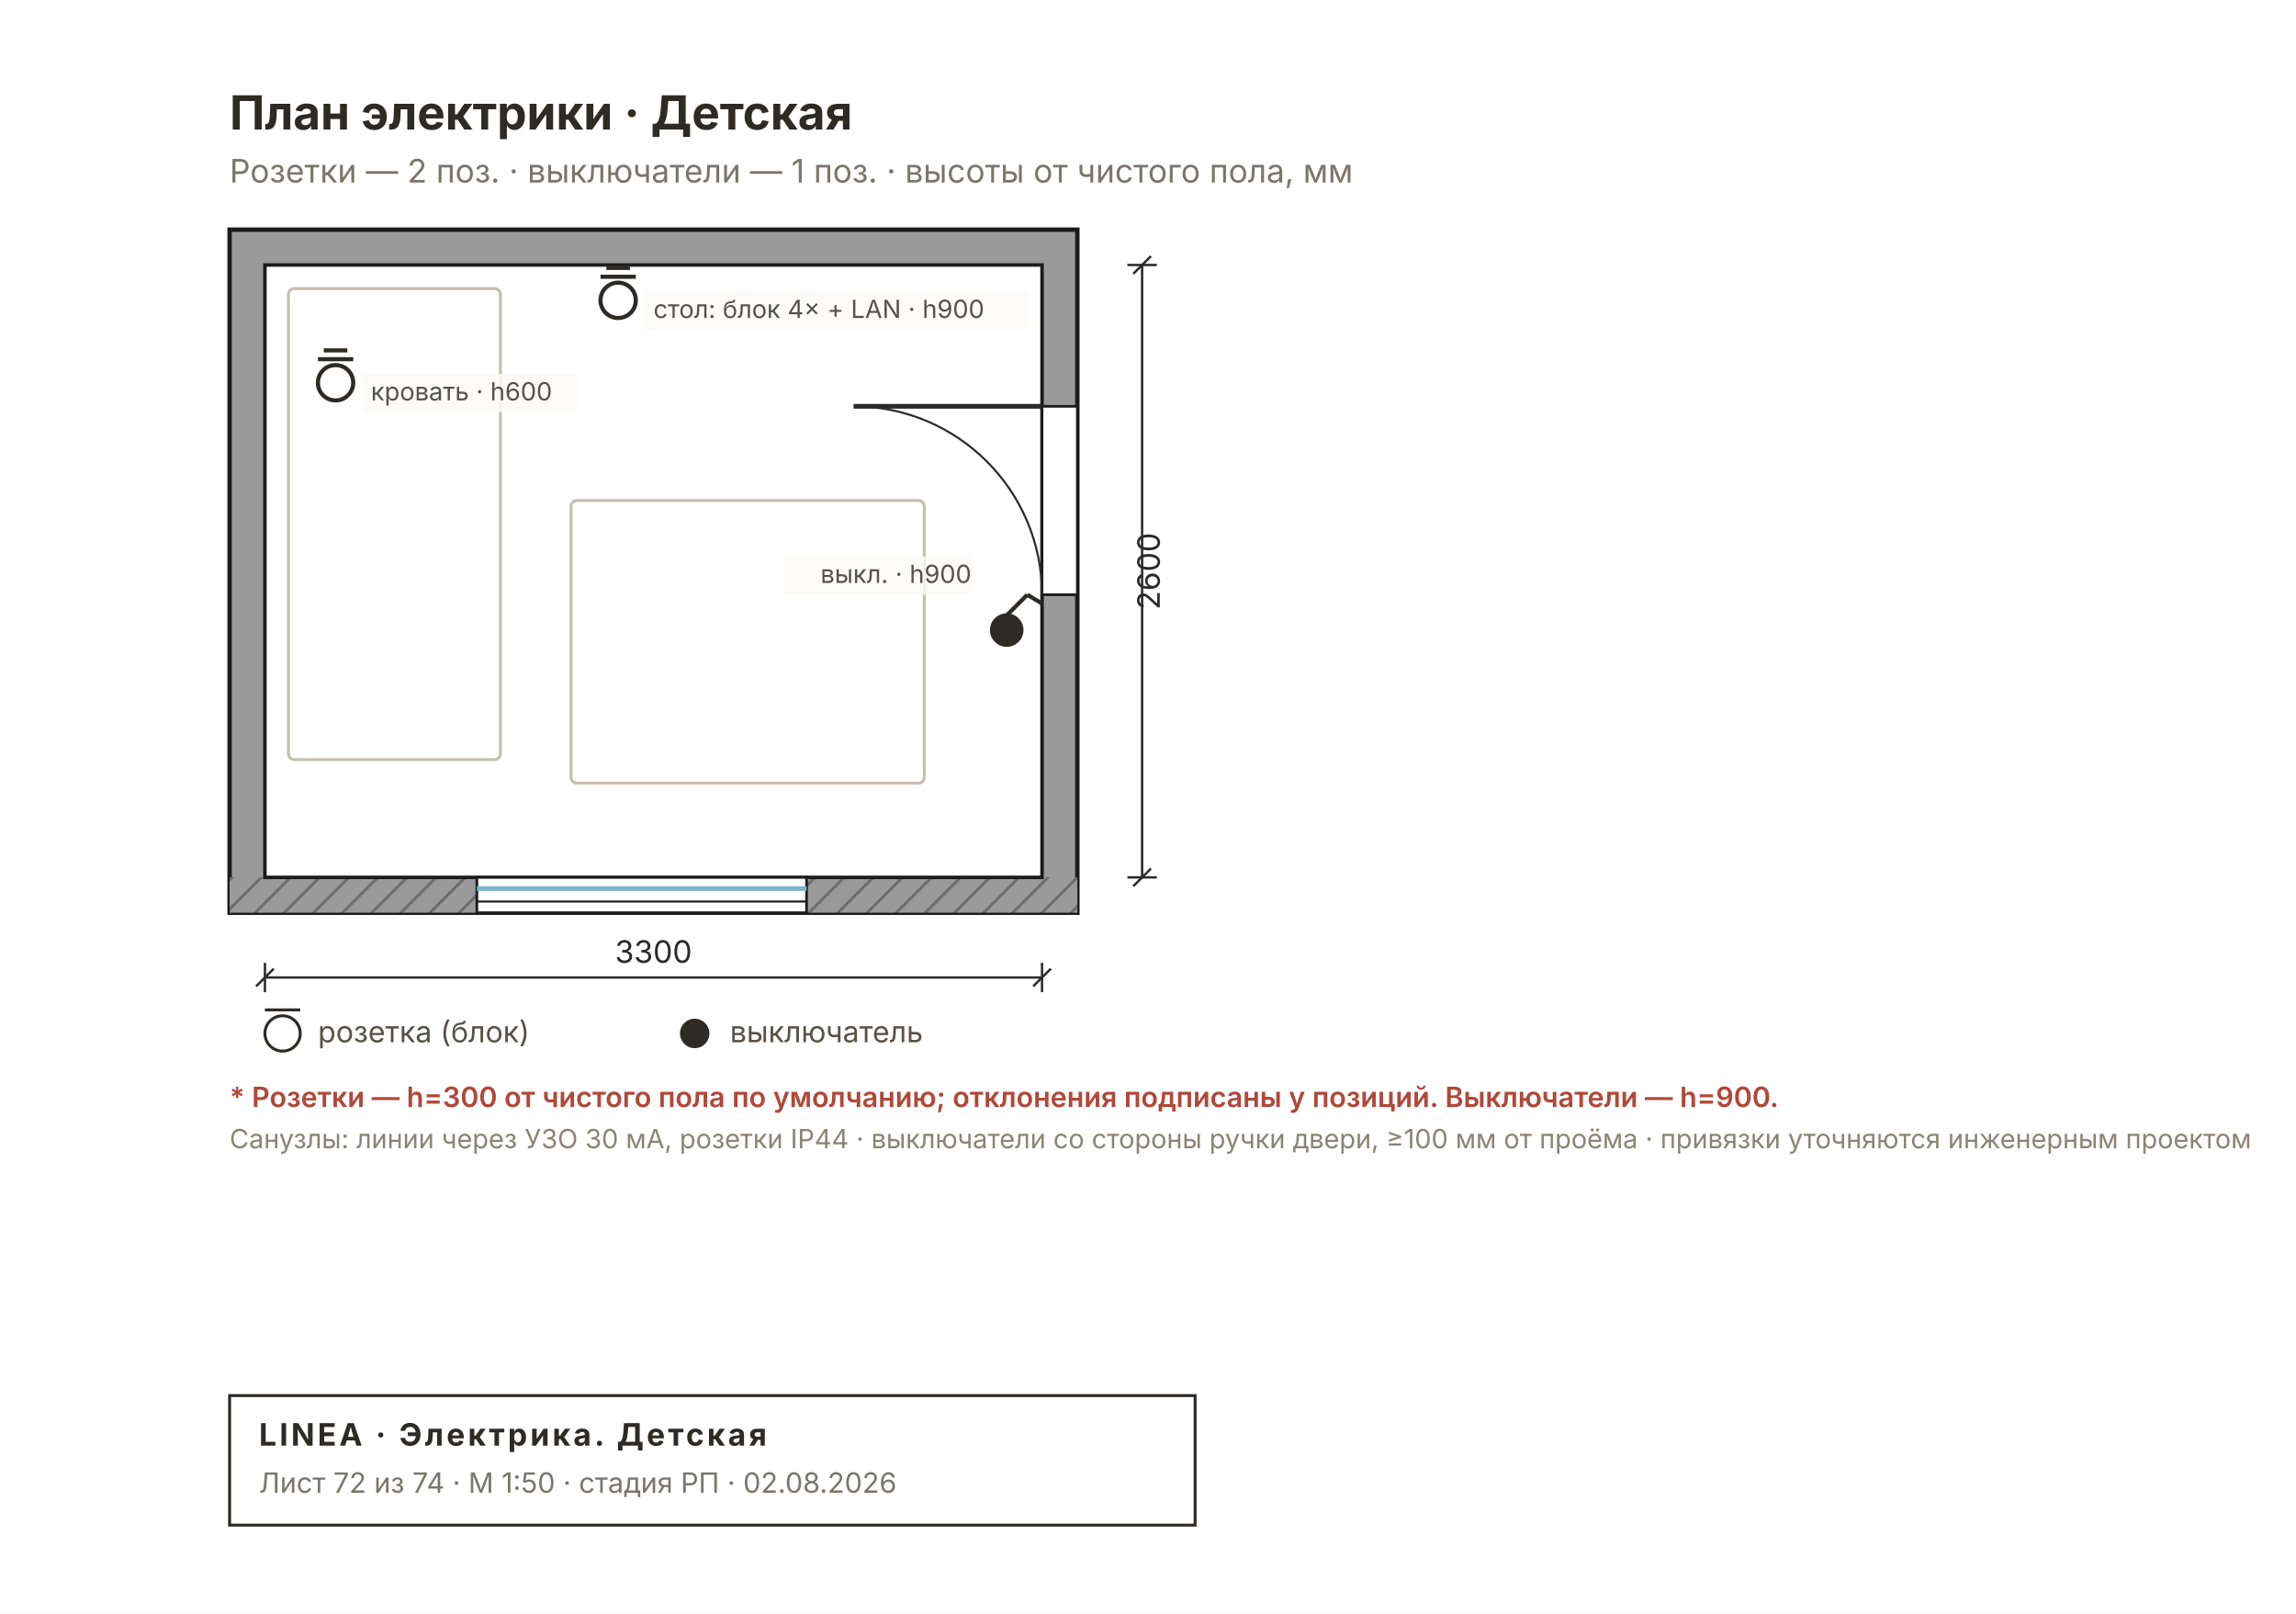
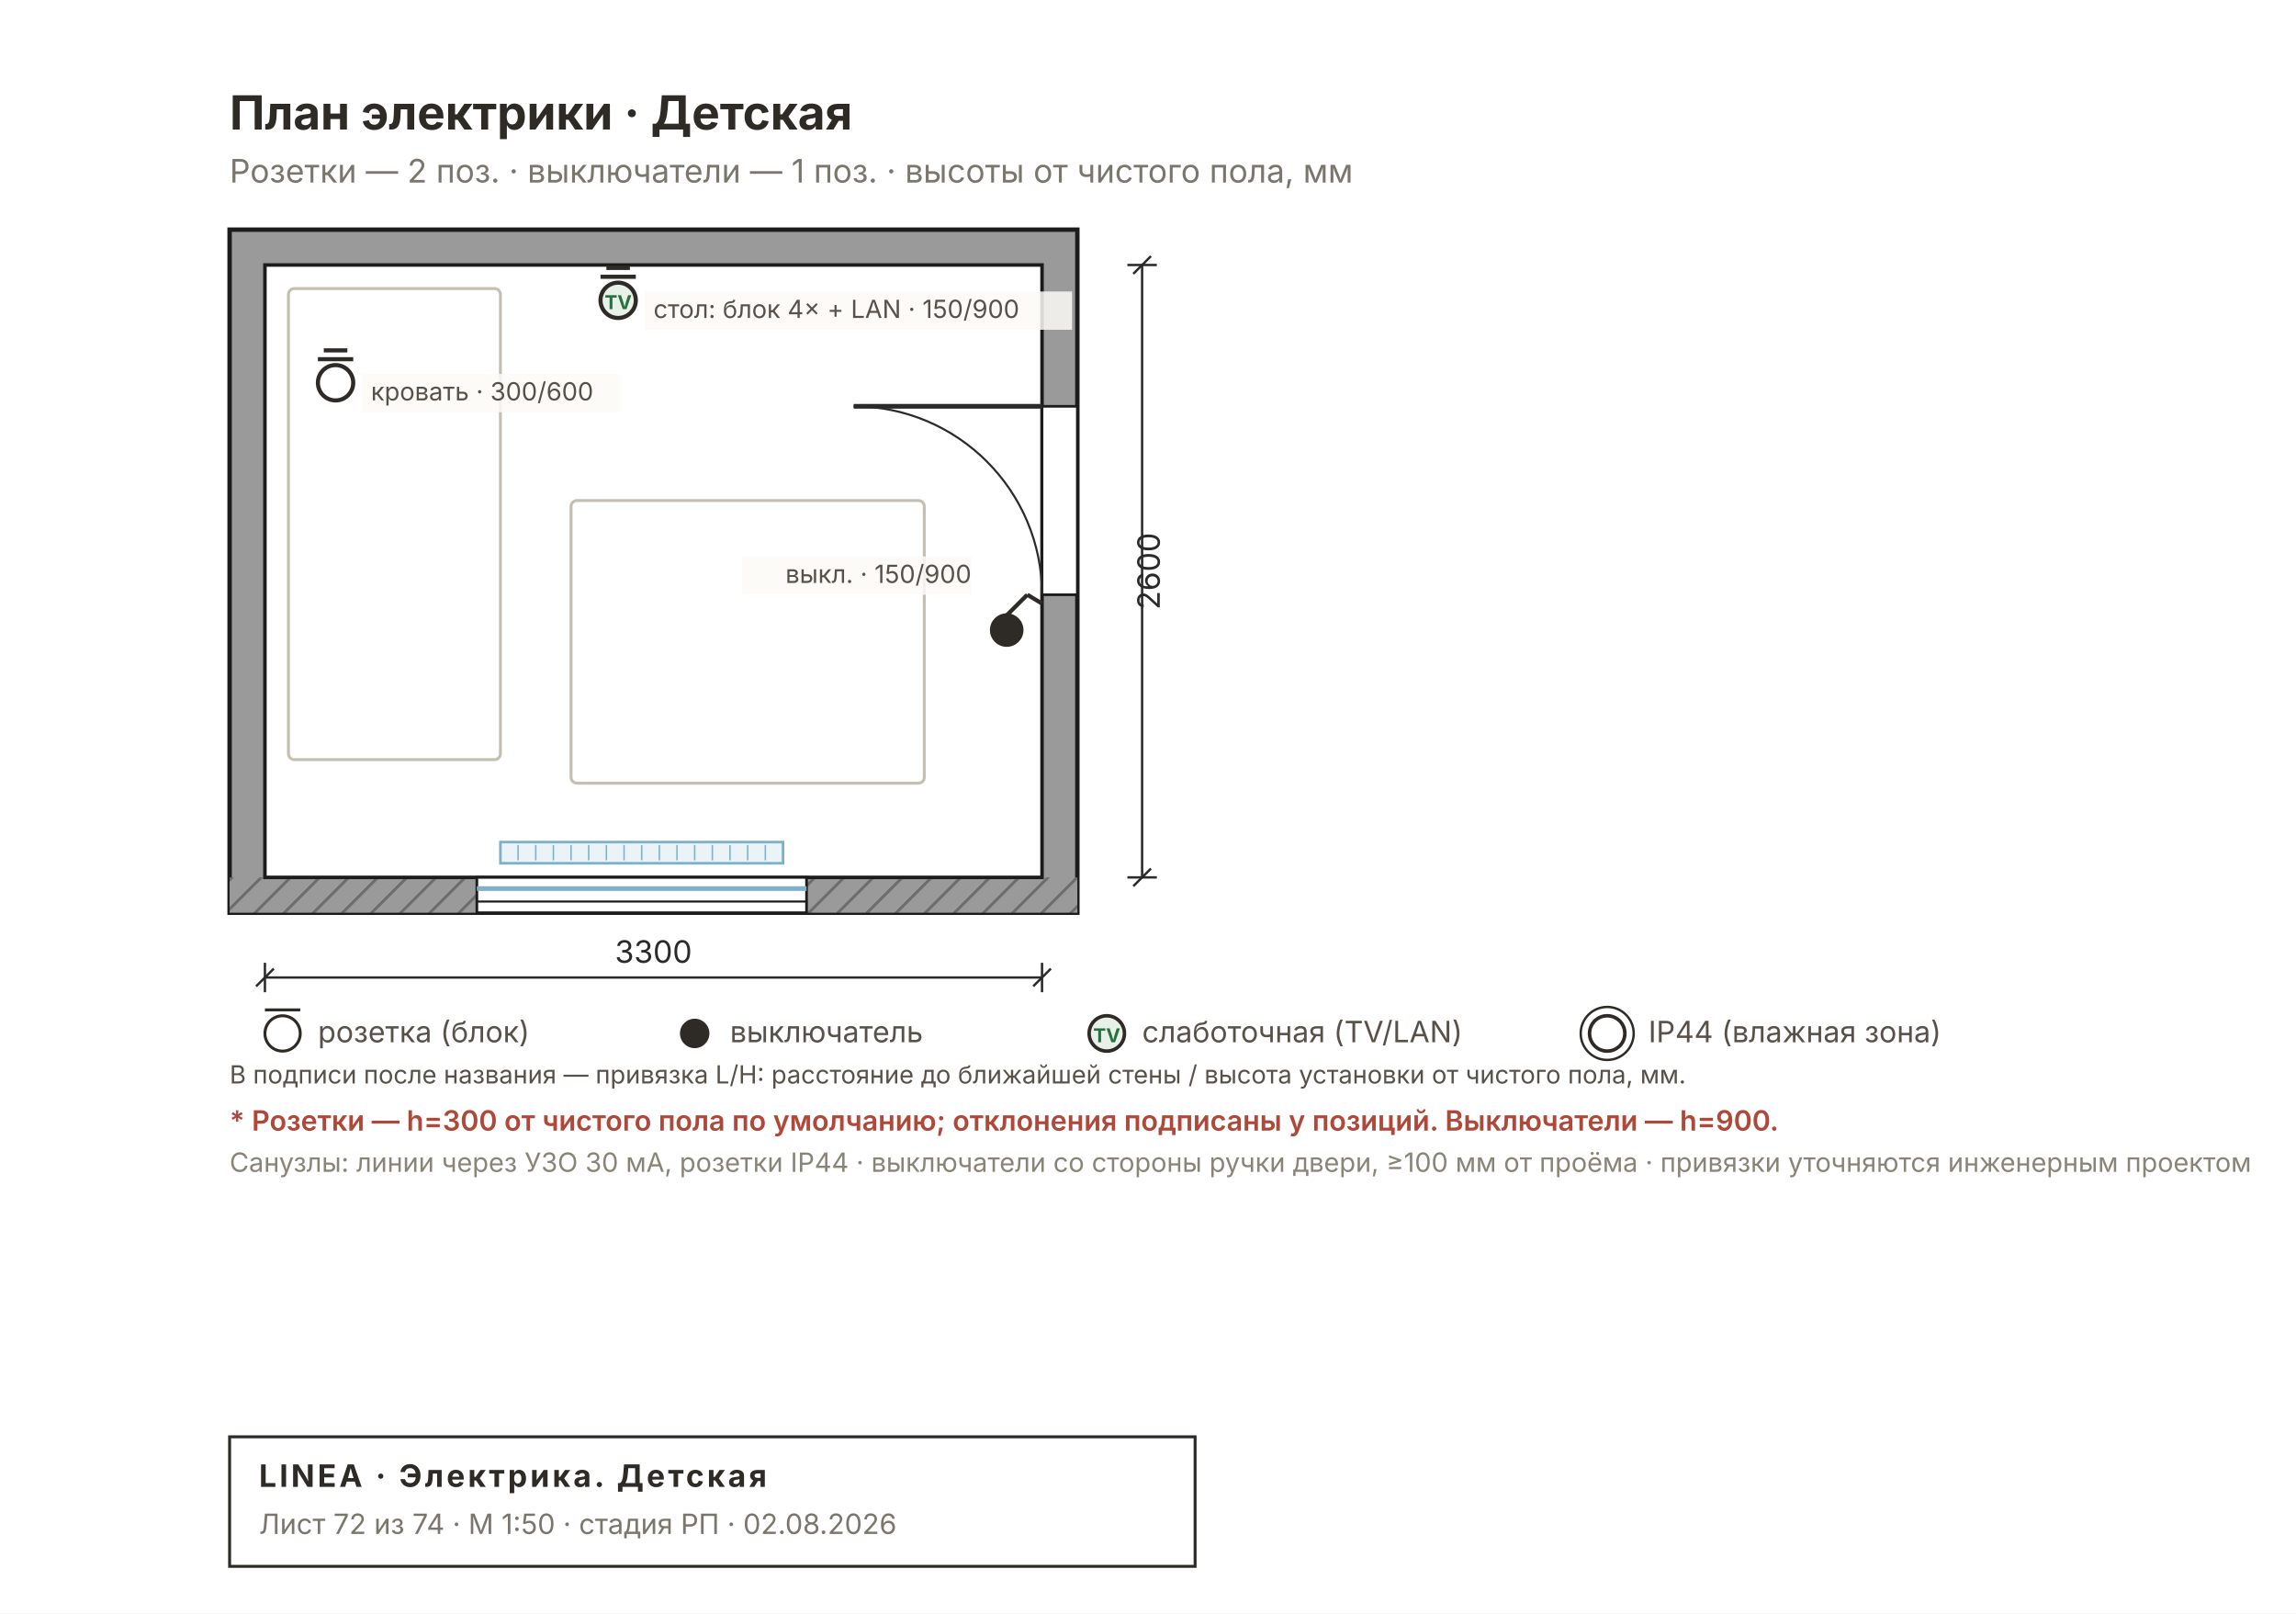
<svg xmlns="http://www.w3.org/2000/svg" width="780" height="548" viewBox="0 0 780 548" font-family="Inter, &quot;Helvetica Neue&quot;, Arial, sans-serif">
  <rect width="780" height="548" fill="#FFFFFF" />
  <defs>
    <pattern id="rh72" width="7" height="7" patternUnits="userSpaceOnUse" patternTransform="rotate(45)">
      <rect width="7" height="7" fill="#9A9A9A" />
      <line x1="0" y1="0" x2="0" y2="7" stroke="#6E6E6E" stroke-width="2" />
    </pattern>
  </defs>
  <rect x="78" y="78" width="288" height="232" fill="#9A9A9A" stroke="#1C1C1C" stroke-width="1.5" />
  <rect x="78" y="298" width="288" height="12" fill="url(#rh72)" />
  <rect x="90" y="90" width="264" height="208" fill="#FFFFFF" stroke="#1C1C1C" stroke-width="1.2" />
  <rect x="162" y="298" width="112" height="12" fill="#FFFFFF" stroke="#1C1C1C" stroke-width="0.9" />
  <line x1="162" y1="301.8" x2="274" y2="301.8" stroke="#7FB2C8" stroke-width="1.6" />
  <line x1="162" y1="306.2" x2="274" y2="306.2" stroke="#1C1C1C" stroke-width="0.7" />
+   <rect x="170" y="286" width="96" height="7.2" fill="#EAF3F7" stroke="#7FB2C8" stroke-width="0.9" />
+   <line x1="176" y1="287" x2="176" y2="292.2" stroke="#7FB2C8" stroke-width="0.5" />
+   <line x1="182" y1="287" x2="182" y2="292.2" stroke="#7FB2C8" stroke-width="0.5" />
+   <line x1="188" y1="287" x2="188" y2="292.2" stroke="#7FB2C8" stroke-width="0.5" />
+   <line x1="194" y1="287" x2="194" y2="292.2" stroke="#7FB2C8" stroke-width="0.5" />
+   <line x1="200" y1="287" x2="200" y2="292.2" stroke="#7FB2C8" stroke-width="0.5" />
+   <line x1="206" y1="287" x2="206" y2="292.2" stroke="#7FB2C8" stroke-width="0.5" />
+   <line x1="212" y1="287" x2="212" y2="292.2" stroke="#7FB2C8" stroke-width="0.5" />
+   <line x1="218" y1="287" x2="218" y2="292.2" stroke="#7FB2C8" stroke-width="0.5" />
+   <line x1="224" y1="287" x2="224" y2="292.2" stroke="#7FB2C8" stroke-width="0.5" />
+   <line x1="230" y1="287" x2="230" y2="292.2" stroke="#7FB2C8" stroke-width="0.5" />
+   <line x1="236" y1="287" x2="236" y2="292.2" stroke="#7FB2C8" stroke-width="0.5" />
+   <line x1="242" y1="287" x2="242" y2="292.2" stroke="#7FB2C8" stroke-width="0.5" />
+   <line x1="248" y1="287" x2="248" y2="292.2" stroke="#7FB2C8" stroke-width="0.5" />
+   <line x1="254" y1="287" x2="254" y2="292.2" stroke="#7FB2C8" stroke-width="0.5" />
+   <line x1="260" y1="287" x2="260" y2="292.2" stroke="#7FB2C8" stroke-width="0.5" />
  <rect x="354" y="138" width="12" height="64" fill="#FFFFFF" stroke="#1C1C1C" stroke-width="0.9" />
  <line x1="354" y1="138" x2="290" y2="138" stroke="#2A2A2A" stroke-width="1.6" />
  <path d="M 354 202 A 64 64 0 0 0 290 138" fill="none" stroke="#2A2A2A" stroke-width="0.7" />
  <rect x="98" y="98" width="72" height="160" fill="none" stroke="#C5BFB2" stroke-width="1" rx="2" />
  <rect x="194" y="170" width="120" height="96" fill="none" stroke="#C5BFB2" stroke-width="1" rx="2" />
  <g stroke="#2E2A26" stroke-width="1.4">
    <circle cx="342" cy="214" r="5" fill="#2E2A26" />
    <line x1="342" y1="209" x2="349" y2="202" />
    <line x1="349" y1="202" x2="354" y2="205" />
  </g>
  <g stroke="#2E2A26" stroke-width="1.4">
-     <circle cx="210" cy="102" r="6" fill="#FFF" />
+     <circle cx="210" cy="102" r="6" fill="#E8F0E8" />
    <line x1="204" y1="94" x2="216" y2="94" />
    <line x1="206" y1="91" x2="214" y2="91" />
  </g>
+   <text x="210" y="105" font-size="6.5" font-weight="700" text-anchor="middle" fill="#27703F">TV</text>
  <g stroke="#2E2A26" stroke-width="1.4">
    <circle cx="114" cy="130" r="6" fill="#FFF" />
    <line x1="108" y1="122" x2="120" y2="122" />
    <line x1="110" y1="119" x2="118" y2="119" />
  </g>
-   <rect x="266.4" y="189" width="63.6" height="13" fill="#FBFAF6D9" />
-   <text x="330" y="198" font-size="8.5" fill="#57514A" text-anchor="end">выкл. · h900</text>
-   <rect x="219" y="99" width="130.8" height="13" fill="#FBFAF6D9" />
-   <text x="222" y="108" font-size="8.5" fill="#57514A" text-anchor="start">стол: блок 4× + LAN · h900</text>
-   <rect x="123" y="127" width="73.2" height="13" fill="#FBFAF6D9" />
-   <text x="126" y="136" font-size="8.5" fill="#57514A" text-anchor="start">кровать · h600</text>
+   <rect x="252" y="189" width="78" height="13" fill="#FBFAF6D9" />
+   <text x="330" y="198" font-size="8.5" fill="#57514A" text-anchor="end">выкл. · 150/900</text>
+   <rect x="219" y="99" width="145.2" height="13" fill="#FBFAF6D9" />
+   <text x="222" y="108" font-size="8.5" fill="#57514A" text-anchor="start">стол: блок 4× + LAN · 150/900</text>
+   <rect x="123" y="127" width="87.6" height="13" fill="#FBFAF6D9" />
+   <text x="126" y="136" font-size="8.5" fill="#57514A" text-anchor="start">кровать · 300/600</text>
  <text x="78" y="44" font-size="16" font-weight="700" fill="#2E2A26">План электрики · Детская</text>
  <text x="78" y="62" font-size="11" fill="#7A756D">Розетки — 2 поз. · выключатели — 1 поз. · высоты от чистого пола, мм</text>
  <g stroke="#2A2A2A" stroke-width="0.8" fill="none">
    <line x1="90" y1="332" x2="354" y2="332" />
    <line x1="90" y1="327" x2="90" y2="337" />
    <line x1="354" y1="327" x2="354" y2="337" />
    <line x1="87" y1="335" x2="93" y2="329" />
    <line x1="351" y1="335" x2="357" y2="329" />
  </g>
  <text x="222" y="327" font-size="10.5" fill="#2A2A2A" text-anchor="middle">3300</text>
  <g stroke="#2A2A2A" stroke-width="0.8" fill="none">
    <line x1="388" y1="90" x2="388" y2="298" />
    <line x1="383" y1="90" x2="393" y2="90" />
    <line x1="383" y1="298" x2="393" y2="298" />
    <line x1="385" y1="93" x2="391" y2="87" />
    <line x1="385" y1="301" x2="391" y2="295" />
  </g>
  <text x="394" y="194" font-size="10.5" fill="#2A2A2A" transform="rotate(-90 394 194)" text-anchor="middle">2600</text>
  <g font-size="10" fill="#57514A">
    <circle cx="96" cy="351" r="6" fill="#FFF" stroke="#2E2A26" />
    <line x1="90" y1="343" x2="102" y2="343" stroke="#2E2A26" />
    <text x="108" y="354">розетка (блок)</text>
    <circle cx="236" cy="351" r="5" fill="#2E2A26" />
    <text x="248" y="354">выключатель</text>
+     <circle cx="376" cy="351" r="6" fill="#E8F0E8" stroke="#2E2A26" stroke-width="1.2" />
+     <text x="376" y="354" font-size="6.5" font-weight="700" text-anchor="middle" fill="#27703F">TV</text>
+     <text x="388" y="354">слаботочная (TV/LAN)</text>
+     <circle cx="546" cy="351" r="6" fill="#FFF" stroke="#2E2A26" stroke-width="1.2" />
+     <circle cx="546" cy="351" r="9" fill="none" stroke="#2E2A26" stroke-width="0.8" />
+     <text x="560" y="354">IP44 (влажная зона)</text>
  </g>
-   <text x="78" y="376" font-size="9.5" font-weight="600" fill="#B0483A">* Розетки — h=300 от чистого пола по умолчанию; отклонения подписаны у позиций. Выключатели — h=900.</text>
-   <text x="78" y="390" font-size="9" fill="#8A8478">Санузлы: линии через УЗО 30 мА, розетки IP44 · выключатели со стороны ручки двери, ≥100 мм от проёма · привязки уточняются инженерным проектом</text>
+   <text x="78" y="368" font-size="8.5" fill="#57514A">В подписи после названия — привязка L/H: расстояние до ближайшей стены / высота установки от чистого пола, мм.</text>
+   <text x="78" y="384" font-size="9.5" font-weight="600" fill="#B0483A">* Розетки — h=300 от чистого пола по умолчанию; отклонения подписаны у позиций. Выключатели — h=900.</text>
+   <text x="78" y="398" font-size="9" fill="#8A8478">Санузлы: линии через УЗО 30 мА, розетки IP44 · выключатели со стороны ручки двери, ≥100 мм от проёма · привязки уточняются инженерным проектом</text>
  <g>
-     <rect x="78" y="474" width="328" height="44" fill="none" stroke="#2E2A26" stroke-width="1" />
-     <text x="88" y="491" font-size="10.5" font-weight="700" fill="#2E2A26" letter-spacing="1">LINEA · Электрика. Детская</text>
-     <text x="88" y="507" font-size="9.5" fill="#7A756D">Лист 72 из 74 · М 1:50 · стадия РП · 02.08.2026</text>
+     <rect x="78" y="488" width="328" height="44" fill="none" stroke="#2E2A26" stroke-width="1" />
+     <text x="88" y="505" font-size="10.5" font-weight="700" fill="#2E2A26" letter-spacing="1">LINEA · Электрика. Детская</text>
+     <text x="88" y="521" font-size="9.5" fill="#7A756D">Лист 72 из 74 · М 1:50 · стадия РП · 02.08.2026</text>
  </g>
</svg>
